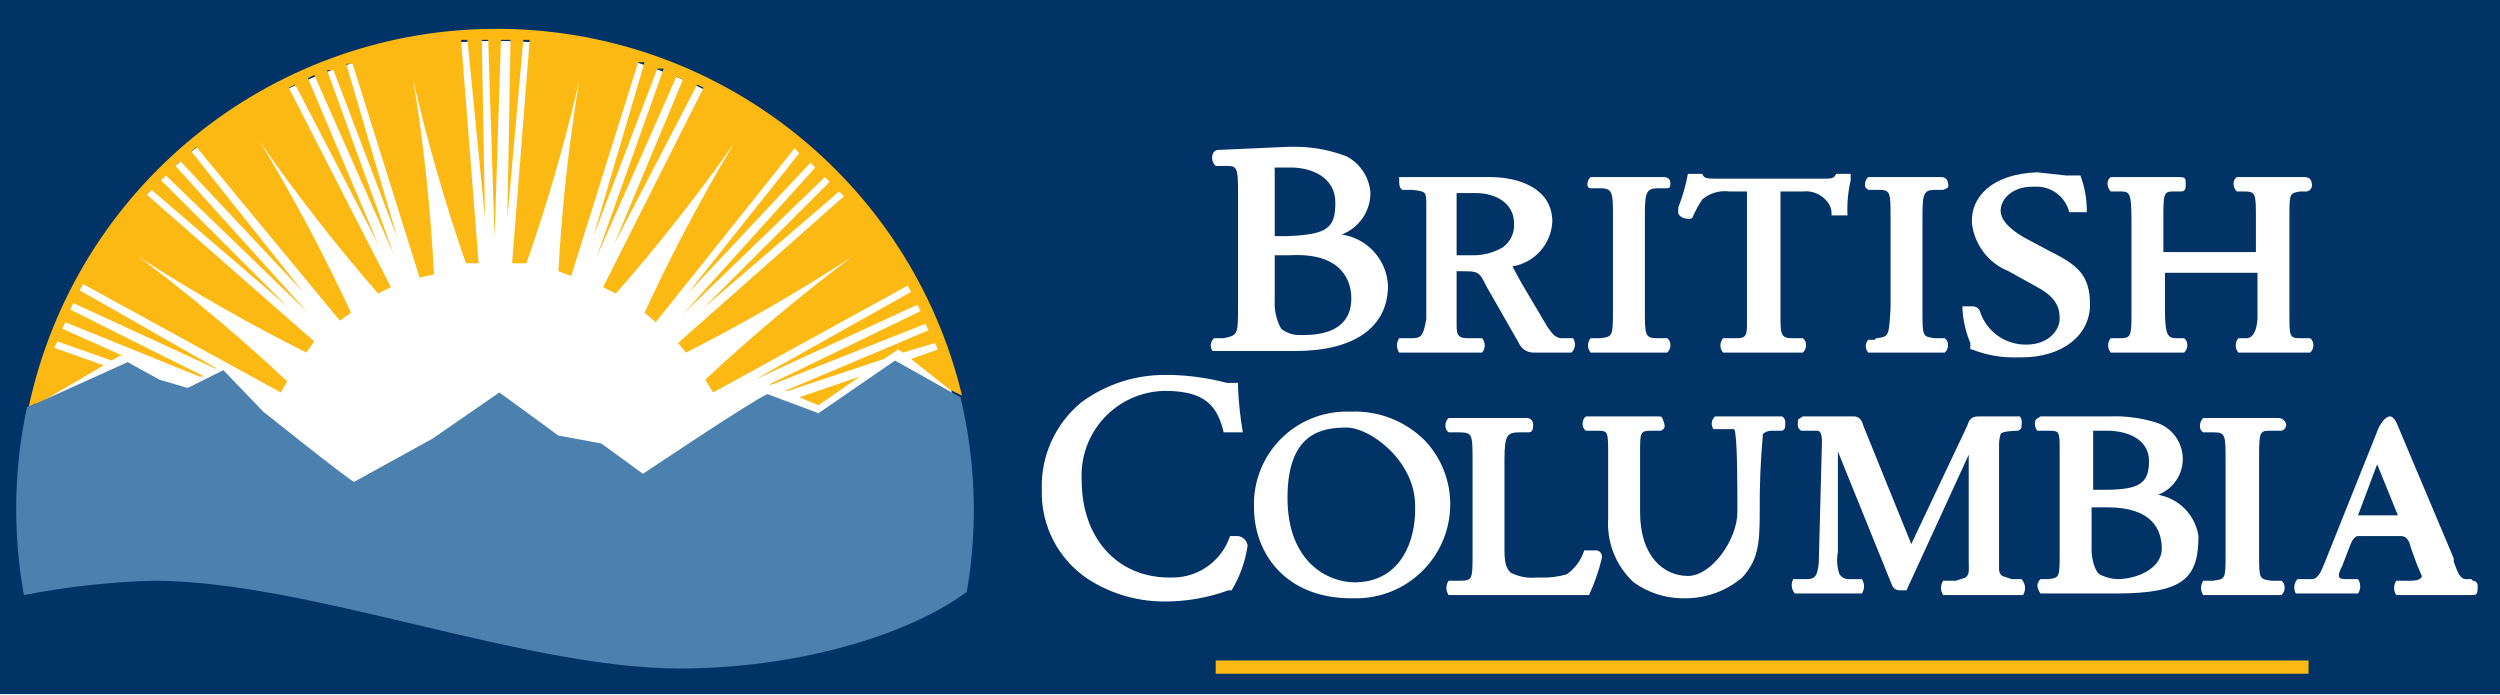
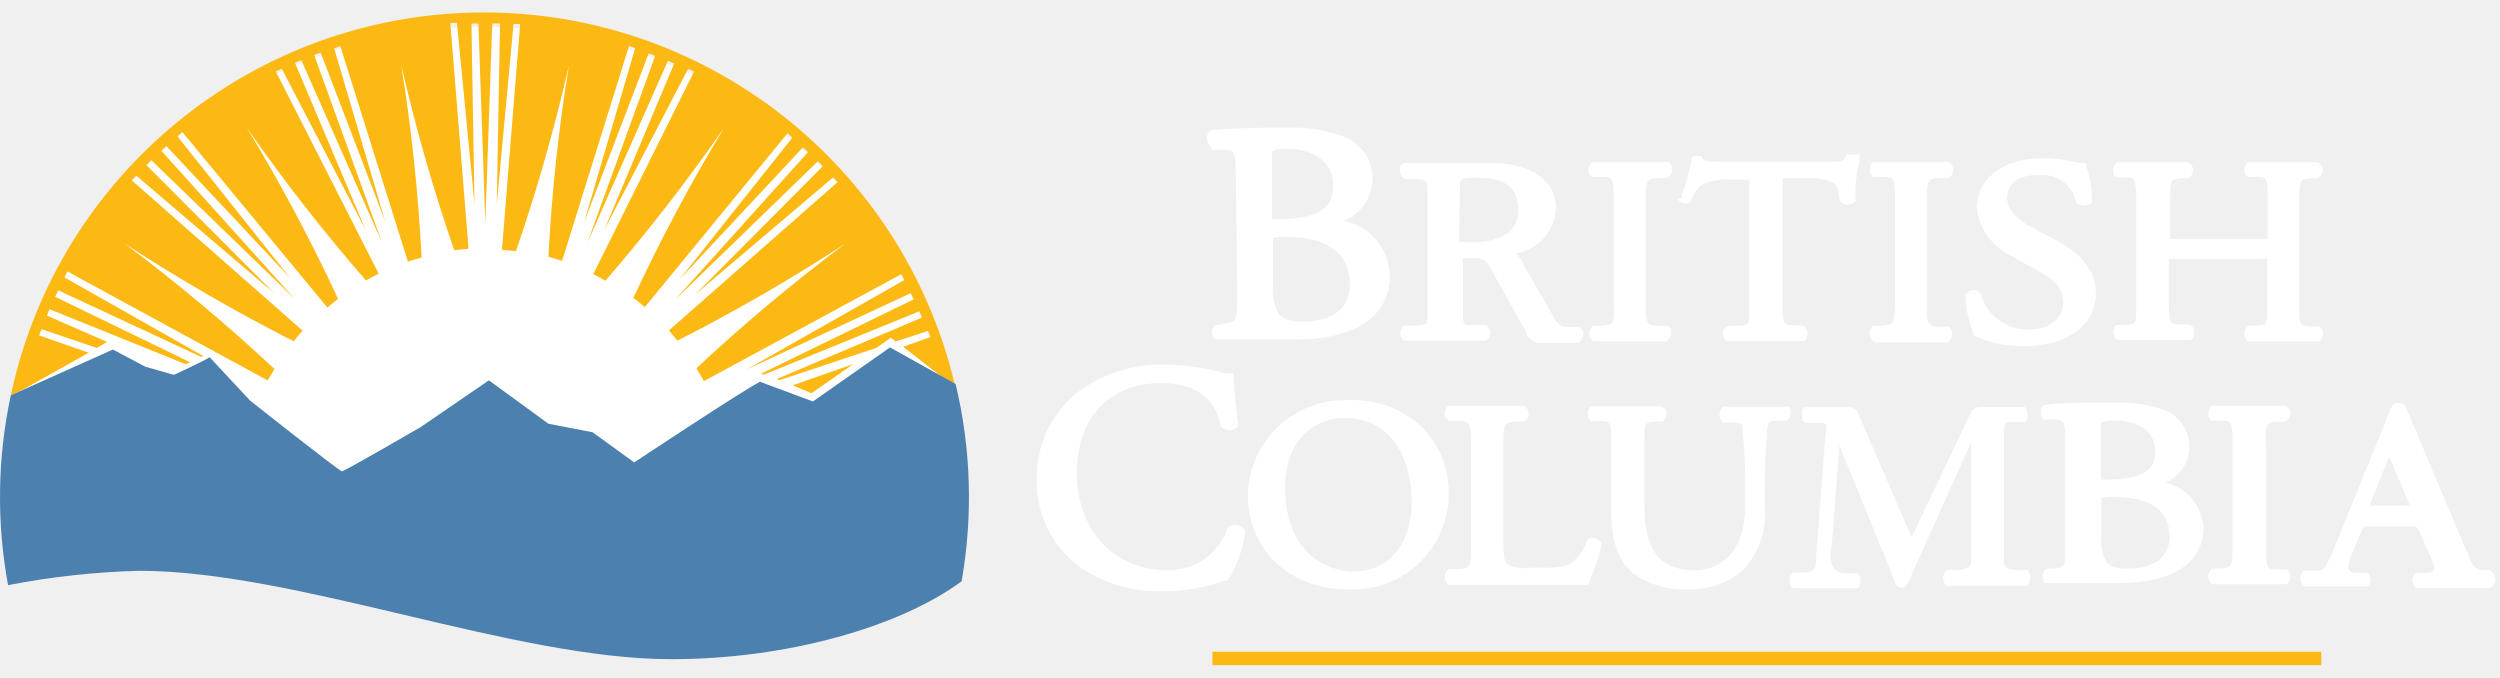
- <svg xmlns="http://www.w3.org/2000/svg" id="Layer_1" data-name="Layer 1" width="156.7" height="43.5">
+ <svg xmlns="http://www.w3.org/2000/svg" id="Layer_2" data-name="Layer 2" viewBox="0 0 155 42">
  <defs>
-     <style>.cls-2{fill:#fdb913}.cls-3{fill:#fff}</style>
+     <style>.cls-1{fill:#fdb913;}.cls-2{fill:#fff;}.cls-3{fill:#4c81af;}.cls-4{fill:none;}</style>
  </defs>
-   <path fill="#013366" d="M0 0h156.7v43.5H0z" />
-   <path class="cls-2" d="M76.2 41.4h68.5v.83H76.2z" />
-   <path class="cls-3" d="M8.6 35.1c9.7 0 23.2 5.5 33 5.5 7 0 13.8-1.9 17.7-4.6A29.6 29.6 0 10.8 36a48.4 48.4 0 017.8-.9z" transform="translate(1 .7)" />
-   <path class="cls-2" d="M50.1 24.9l1.2.5 2.6-1.8-3.8 1.3z" />
-   <path class="cls-2" d="M5.5 22.2l-3.1-1.1.2-.4L6 21.9l.5-.3h.2l-3.8-1.7.2-.4 8.4 3.4h.3l-8.4-4.2.2-.4 8.9 4.1h.1L4 17.5l.2-.4 12.4 6.8.4-.7a110.7 110.7 0 00-9.3-7.8 110.3 110.3 0 0010.5 6l.5-.7-10.5-9.2.3-.3 8.5 7.3-7.9-7.9.3-.3 8.9 8.6L10 9.7l.3-.3 7.7 8.2-7-8.8.3-.3 9 10.9.7-.5a110.1 110.1 0 00-5.7-10.7 110.3 110.3 0 007.4 9.5l.8-.4-6.4-12.5.4-.2 5.2 10-4.4-10.4.4-.2 5 11.3-4.2-11.6h.4l4 10.5-3.2-10.9h.4l4.2 13.4.9-.2a110.2 110.2 0 00-1.3-12.2 110.4 110.4 0 003.3 11.5h.8l-1.1-14h.4L29.4 13l-.2-11.2h.4l.4 12.4.4-12.4h.6L30.8 13l1-11.2h.4l-1.1 14h.9a110.5 110.5 0 003.3-11.4A111.1 111.1 0 0034 16.3l.8.3L39 3.2h.4l-3.2 10.9 4-10.5h.4l-4.2 11.8 5-11.3.4.2-4.3 10.3 5.2-10 .4.2-6.3 12.5.8.4A110.6 110.6 0 0045 8.3a111.1 111.1 0 00-5.6 10.6l.7.6 8.7-10.9.3.3-7 8.8 7.7-8.2.3.3-8.3 9.2 8.9-8.6.3.3-7.9 7.9 8.5-7.3.3.3-10.4 9.2.5.6a110.5 110.5 0 0010.4-6 110.6 110.6 0 00-9.2 7.7l.5.8 12.2-6.7.2.4-9.8 5.5 10.2-4.7.2.4-9.5 4.6h.2l9.6-3.8.2.4-9 3.8h.2l6-2 .9-.6.3.2 2-.6.2.4-1.7.6 2.4 1.9.8.4a30 30 0 00-58.5.7l.4-.2h.2z" transform="translate(1 .7)" />
-   <path d="M.5 36.6a49.3 49.3 0 018.1-.9c9.7 0 23.2 5.5 33 5.5 7.2 0 14.2-2 18-4.8a30.2 30.2 0 00-.4-12.2l-4.1-2.3-4.8 3.3-3.2-1.2c-1.1.5-7.8 5-7.8 5l-2.6-1.9-2.7-.5-3.7-2.7-4.2 2.9-4.9 2.7c-.2 0-5.7-4.4-5.7-4.4L13 22.5l-2.2 1.1h-.1L9 23.1 7 22 .8 24.8H.7a30.2 30.2 0 00-.2 11.8z" transform="translate(1 .7)" fill="#4c81af" />
-   <path class="cls-3" d="M99.3 20.5h-.6a.7.7 0 000 .9h4.8a.6.6 0 00.2-.5.5.5 0 00-.2-.4h-.6c-.8 0-.8-.2-.8-1.8v-5.6c0-1.6 0-2 .8-2h.5c.2 0 .3 0 .3-.3s-.2-.4-.4-.4h-4.6a.6.6 0 00-.2.5.2.2 0 00.2.2h.6c.8 0 .8.3.8 1.8v5.7c0 1.8 0 1.8-.8 1.9zm-11.9 0h-.7a.8.8 0 000 .9h5.2a.7.7 0 000-.9H91c-.7 0-.7-.3-.7-1v-3.2h.2c1.2 0 1.2 0 1.7 1l2 3.5a1 1 0 00.9.6h2.4a.7.7 0 00.1-.9h-.8c-.4-.1-.5-.3-.8-.7l-1.6-2.7-.6-1.1a3 3 0 002.5-2.8c0-2.1-2.1-2.8-3.9-2.8h-5.7v.2c0 .2 0 .5.2.6h.6c.9.1.9.1.9 1v7.1c-.2 1.1-.3 1.2-1 1.2zm2.9-9.1h1.2c1.2 0 2.4.6 2.4 1.9a1.7 1.7 0 01-.7 1.5 3.6 3.6 0 01-1.9.5h-1zm63.6 24.2h-.4c-.4-.1-.5-.6-.7-1.1v-.2l-3.5-8.3s-.2-.6-.5-.6-.6.5-.7.7l-3.4 8.5c-.2.5-.4 1-.8 1h-.9a.8.8 0 00-.1.9h3.9a.8.8 0 000-.9h-.7c-.5 0-.5-.1-.5-.3a1.9 1.9 0 01.2-.5l.5-1.3s.2-.6.5-.6h2.7c.5 0 .6.7.6.7l.4 1.1.3.7c0 .1-.1.3-.7.3h-.9a.8.8 0 000 .9h4.8c.3 0 .3-.2.3-.6a.3.3 0 00-.3-.3zm-4.7-4h-2.4l1.2-3.2 1.3 3.2zm-45-18.9a.6.6 0 00.5.3s.3.1.4-.1a6.5 6.5 0 01.6-1.1 2.2 2.2 0 011.7-.5h1.1v8.2c0 .7 0 1-.6 1h-.9a.7.7 0 000 .9h5a.6.6 0 00.2-.5.5.5 0 00-.2-.4h-.7c-.7 0-.7-.3-.7-1.5v-7.7h1.4a1.7 1.7 0 011.5.6 1.2 1.2 0 01.3.9h1a8.1 8.1 0 01.2-2.2v-.4h-.9c-.2.3-.2.3-1 .3h-6.3c-.8 0-1 0-1.1-.3h-.9a12.4 12.4 0 01-.6 2.1 1.7 1.7 0 000 .4zm18.3 8.5h.1a7.1 7.1 0 002.9.5h.2c2.6 0 4.3-1.4 4.3-3.3s-.8-2.5-2.6-3.4l-1.5-.8c-.7-.4-1.5-1-1.5-1.7s.7-1.5 2-1.5h.3a2.1 2.1 0 012 1.6h1.1v-.2a6.3 6.3 0 00-.4-2.1h-.9l-1.8-.2c-2.9.1-4.2 1.6-4.1 3.2a3.7 3.7 0 002.3 3l1.8 1c1.3.7 1.4 1.4 1.4 2s-.6 1.6-2.1 1.6a3 3 0 01-2.9-2.1.5.5 0 00-.4-.3h-.7a6.4 6.4 0 00.5 2.3zm-6-.6h-.4a.6.6 0 000 .8h4.8a.6.6 0 00.2-.5.5.5 0 00-.2-.4h-.6c-.8-.1-.8-.1-.8-1.7v-5.6c0-1.7 0-2 .8-2h.5c.2-.1.4-.1.3-.4a.4.4 0 00-.4-.4h-4.6a.6.6 0 00-.2.5c0 .2.1.2.2.3h.6c.8 0 .8.1.8 1.8v5.6c-.1 1.8-.1 1.8-.9 1.9zm14.8-9.3h.6c.6 0 .7.1.7 1.8v6.1c0 1.2-.1 1.3-.7 1.3h-.6a.7.7 0 000 .9h4.6a.6.6 0 00.2-.5.5.5 0 00-.2-.4h-.5c-.5 0-.7-.2-.7-1.7v-2.2a1.1 1.1 0 010-.2h5.8v2.8s0 1.3-.7 1.3h-.5a.7.7 0 000 .9h4.5a.6.6 0 00.2-.5.5.5 0 00-.2-.4h-.6c-.7 0-.7-.1-.7-1.6V13c0-1.6 0-1.6.7-1.7h.4a.4.4 0 00.3-.5.4.4 0 00-.4-.4h-4.3a.5.5 0 00-.2.4.7.7 0 00.2.5h.4c.8 0 .8.1.8 1.7v2.1h-5.8v-2c0-1.6 0-1.8.6-1.8h.5c.3 0 .3-.2.3-.5s0-.4-.4-.4h-4.3a.5.5 0 00-.2.4.7.7 0 00.2.5zm10.2 15h.5a.4.4 0 00.3-.4.5.5 0 00-.5-.4h-4.7a.7.7 0 00-.2.6.4.4 0 00.2.3h.6c.8 0 .8.1.8 1.9V34c0 1.6 0 1.6-.8 1.7h-.6a.8.8 0 000 .9h4.9a.6.6 0 00.2-.5.5.5 0 00-.2-.4h-.6c-.8-.1-.8-.1-.8-1.7v-5.8c0-1.7 0-1.9.6-1.9zm-42.4 7.5h-.8a2.9 2.9 0 01-1.1 1.5 5.3 5.3 0 01-1.7.2h-.2a2.9 2.9 0 01-1.6-.3c-.2-.2-.4-.4-.4-1.4v-5.7c0-1.6.2-1.7 1-1.7h.5c.2 0 .3-.1.3-.5a.4.4 0 00-.4-.4h-4.9a.6.6 0 00-.2.5.5.5 0 00.2.4h.6c.9 0 .9.1.9 1.8V34c0 1.6 0 1.7-.8 1.7h-.7a.8.8 0 000 .9h8.8a12.3 12.3 0 00.8-2.3.4.4 0 00-.3-.5zm-10.8-6.9a6.2 6.2 0 00-4.6-1.8h-.3a5.8 5.8 0 00-5.8 6c0 2.9 2 5.7 6.1 5.7h.2a5.9 5.9 0 006-5.8 5.8 5.8 0 00-1.6-4.1zm-4.4 8.9c-1.6 0-4.2-1.2-4.2-5.3s2.2-4.4 3.7-4.4 4.3 2.1 4.3 4.9v.5c-.1 2.2-1.2 4.3-3.8 4.3zm41.8-.2h-.6l-.6-.2a.5.5 0 01-.2-.4v-7.7a2.4 2.4 0 01.1-.8c.1-.2 1.1-.2 1.1-.2s.2-.1.2-.2.1-.5-.1-.7H123c-.5 0-.6.3-.7.6l-3.5 7.4-3-7.4c-.1-.4-.3-.6-.6-.6H112l-.3.2c0 .3-.1.5.2.7h1c.2 0 .3.2.3.7l-.2 7.6c-.1.8-.2 1-.8 1h-.8a.8.8 0 00.1.9h4.2a.8.8 0 000-.9h-.8a.7.7 0 01-.6-.3 2.7 2.7 0 01-.1-1.4v-6.3l3.4 8.4a.5.5 0 00.5.3h.4l3.9-8.5v6.8a4.2 4.2 0 010 .5.5.5 0 01-.2.4l-.6.2h-.8a.8.8 0 000 .9h5a.8.8 0 00-.1-1zm-15-10.2h-4.2a.6.6 0 00-.1.8h1.3c.2.3.2 3.5.2 5.2s-1.6 4-3.1 4-3-1.2-3-4v-3.7c0-1.3 0-1.4.7-1.4h.6c.2-.1.3-.2.2-.5s-.1-.4-.3-.4h-4.6a.6.6 0 00-.2.5.5.5 0 00.2.4h.7c.7 0 .7 0 .7 1.6v3.9a5 5 0 001.6 4 5.3 5.3 0 003 1h.3a5.5 5.5 0 003.5-1.3c1-1.1 1.1-2.1 1.1-4.1a49 49 0 01.2-4.9.8.8 0 01.5-.2h.7c.2-.1.2-.2.2-.5a.4.4 0 00-.2-.4zM75.9 9.7c.6 0 .7.1.7 1.5v7.2c0 1.9 0 1.9-.9 2.1h-.6a.6.6 0 00-.1.8h5.2c3.7 0 5.8-1.5 5.8-4.1a3.4 3.4 0 00-2.9-3.2 2.8 2.8 0 001.8-2.6 2.8 2.8 0 00-1.5-2.3 9 9 0 00-3.1-.6h-.5l-4.5.2a.4.4 0 00-.3.3.7.7 0 00.2.7zm7.8 8.3c0 1.9-1.6 2.3-3 2.3h-.2a1.8 1.8 0 01-1.2-.4 3.3 3.3 0 01-.4-1.8v-2.8h.9c3.4-.2 3.9 1.7 3.9 2.7zm-4.8-8.2h1c1.3 0 2.8.6 2.8 2.2s-.5 2-3 2.1h-.8V10a.5.5 0 010-.2zm-2.3 23.1h-.5a3.8 3.8 0 01-3.6 2.6h-.2c-3.3 0-5.5-2.5-5.5-6.1a5.3 5.3 0 015.2-5.6c2.5 0 3.3.9 3.7 2.6h1.2a22.2 22.2 0 01-.3-2.8v-.3h-.7a15.3 15.3 0 00-3.5-.5H72a8.8 8.8 0 00-5.2 1.7 6.8 6.8 0 00-2.5 5.5 6.5 6.5 0 002.9 5.6 8.8 8.8 0 004.7 1.4h.3a11.7 11.7 0 003.2-.5l.6-.2h.2a7.5 7.5 0 001-2.8.7.7 0 00-.6-.6zm57.7-2.6a2.4 2.4 0 00-.1-4.5 8.8 8.8 0 00-3-.4h-4.3l-.3.2a.7.7 0 00.1.7h.8c.6 0 .6.1.6 1.3v6.3c0 1.6 0 1.6-.7 1.7h-.5a.6.6 0 00-.2.4 1 1 0 00.2.5h4.7c4.2 0 5.2-.9 5.2-3.6a3.1 3.1 0 00-2.6-2.6zm-4.1-4h.9c1.2 0 2.6.5 2.6 1.9s-.6 1.8-2.8 1.8h-.7v-3.7zm.4 9c-.3-.2-.5-1-.5-1.5v-2.7h1c2.8 0 3.4 1.4 3.4 2.6s-1.5 1.9-2.8 1.9a2.7 2.7 0 01-1.1-.3z" transform="translate(1 .7)" />
-   <path fill="none" d="M116.9 36.6h.6v.62h-.6z" />
+   <rect class="cls-1" x="75.17" y="40.41" width="68.75" height="0.83" />
+   <path class="cls-2" d="M8.6,34.81c9.73,0,23.2,5.48,33,5.48,7,0,13.78-1.86,17.65-4.6A29.62,29.62,0,0,0,.75,26.37a29.18,29.18,0,0,0-.37,4.37,30.18,30.18,0,0,0,.41,4.93A47.74,47.74,0,0,1,8.6,34.81Z" />
+   <polygon class="cls-1" points="49.14 23.89 50.31 24.38 52.91 22.57 49.14 23.89" />
+   <path class="cls-1" d="M5.5,21.87,2.42,20.79l.16-.38L6,21.57H6l.46-.26.18-.11L2.91,19.57l.16-.4,8.44,3.41.28-.12L3.42,18.4,3.61,18l8.87,4.13.12-.06L4,17.2l.18-.37L16.6,23.59c.1-.19.32-.53.42-.71a111,111,0,0,0-9.28-7.77,113.32,113.32,0,0,0,10.47,6.05c.19-.24.35-.43.55-.66L8.17,11.18l.28-.29L17,18.18,9.08,10.24l.3-.31,8.89,8.6L10,9.34l.32-.28L18,17.25l-7-8.8.3-.27,9,10.89c.23-.2.42-.35.66-.54A108.16,108.16,0,0,0,15.29,7.9a110.83,110.83,0,0,0,7.4,9.49c.26-.15.52-.29.79-.42h0L17.1,4.43l.37-.17,5.2,10L18.29,3.9l.39-.17,5,11.3L19.48,3.41l.4-.15,4,10.46L20.72,3l.38-.14,4.19,13.36h0c.28-.09.56-.18.85-.25A110.55,110.55,0,0,0,24.87,4a112.62,112.62,0,0,0,3.29,11.51l.89-.09h0l-1.13-14h.41l1.09,11.24L29.23,1.46h.43l.43,12.36.43-12.36H31l-.2,11.21L31.84,1.49h.41l-1.13,14h0l.87.08a111.67,111.67,0,0,0,3.28-11.5A109.45,109.45,0,0,0,34,15.92l.85.25L39,2.85l.38.14L36.22,13.77l4-10.46.4.15L36.41,15.07l5-11.3.39.17L37.46,14.27l5.2-10,.37.17L36.78,17h0c.26.12.51.26.76.4A111.67,111.67,0,0,0,44.9,7.91a110,110,0,0,0-5.63,10.56c.24.18.48.37.71.57L48.83,8.26l.3.27-7,8.8,7.65-8.19.32.29-8.28,9.19L50.71,10l.3.31L43.1,18.26,51.65,11l.28.29L41.47,20.49h0c.18.2.36.41.53.63a111.56,111.56,0,0,0,10.39-6,109.27,109.27,0,0,0-9.21,7.71c.13.21.34.58.46.8L55.88,17l.18.37-9.77,5.54,10.17-4.73.19.38-9.47,4.61.18.06L57,19.3l.16.39-9,3.81.17.07,6-2,.9-.63.3.23,2-.65.16.38-1.7.6,2.41,1.87.79.44a30,30,0,0,0-58.52.7l.11-.05.36-.16.22-.11Z" />
+   <path class="cls-3" d="M.5,36.28a49.21,49.21,0,0,1,8.12-.89c9.73,0,23.2,5.48,33,5.48,7.17,0,14.16-2,18-4.83a30.18,30.18,0,0,0-.37-12.23l-4.07-2.27L50.4,24.89l-3.28-1.22c-1.09.55-7.8,5-7.8,5L36.74,26.8,34,26.27l-3.69-2.69-4.23,2.9s-4.72,2.74-4.88,2.74-5.69-4.38-5.69-4.38L13,22.15c-.43.27-2.17,1.07-2.17,1.07H10.7L9,22.73,7,21.67.78,24.46l-.11.05A30.08,30.08,0,0,0,.5,36.28Z" />
+   <path class="cls-2" d="M131.19,11l0,0,.08,0h.48c.58,0,.7,0,.7,1.7v6.07c0,1.35,0,1.35-.64,1.37h-.49l-.06,0-.07.05a.62.62,0,0,0,0,.83l.06.06.12,0h4.41l.05,0a.58.58,0,0,0,.21-.51.47.47,0,0,0-.2-.41l-.14-.05,0,0h-.49c-.68,0-.75,0-.75-1.67V16.26a1.1,1.1,0,0,1,0-.21H140a3.52,3.52,0,0,1,.57,0,.77.77,0,0,0,0,.19V18.8c0,1.37,0,1.37-.74,1.39h-.37l-.05,0-.1.07a.6.6,0,0,0,0,.84l.06.07.12,0h4.32l0,0a.58.58,0,0,0,.21-.51.49.49,0,0,0-.2-.41l-.06,0-.05,0h-.47c-.69-.07-.69-.07-.69-1.57V12.75c0-1.63,0-1.63.72-1.7h.42a.55.55,0,0,0,.3-.64.39.39,0,0,0-.38-.35h-4.19l-.05,0a.59.59,0,0,0-.21.51.45.45,0,0,0,.2.4l.05,0,.08,0h.35c.76,0,.76,0,.76,1.7V14.6a1,1,0,0,1,0,.2h-5.49a2.36,2.36,0,0,1-.57,0,.67.67,0,0,0,0-.18V12.75c0-1.63,0-1.63.72-1.7h.39a.55.55,0,0,0,.3-.63.41.41,0,0,0-.38-.36h-4.28l-.05,0a.6.6,0,0,0-.21.52A.43.43,0,0,0,131.19,11ZM87.81,20.19h-.73l0,0-.1.05,0,0,0,0a.61.61,0,0,0,0,.82l.06.06.12,0h5l.06-.07a.61.61,0,0,0,0-.84l0,0,0,0-.1-.05,0,0h-.72c-.7,0-.7,0-.7-.89V16.47a2.88,2.88,0,0,1,0-.48h.19c1.17,0,1.17,0,1.72,1l2,3.57,0,.09a1,1,0,0,0,.94.61h2.32l.06-.06c.27-.28.31-.61.11-.81l-.14-.12-.06,0H97c-.38-.07-.54-.35-.77-.78l-.05-.08-1.63-2.84-.06-.1,0-.07a3.68,3.68,0,0,0-.48-.68,3,3,0,0,0,2.46-2.8c0-2.08-2.11-2.81-3.92-2.81H87.22a.45.45,0,0,0-.33.11.3.3,0,0,0-.09.27v.09a.55.55,0,0,0,.14.4.51.51,0,0,0,.38.12h.25c.94.05.94.05.94,1v7.33C88.51,20.13,88.51,20.13,87.81,20.19Zm2.7-8.28c0-.89,0-.89,1.18-.89,1.64,0,2.44.64,2.44,2a1.72,1.72,0,0,1-.74,1.5A3.69,3.69,0,0,1,91.5,15h-.76c-.23,0-.28,0-.28,0Zm43.77,18a2.42,2.42,0,0,0-.14-4.5,8.45,8.45,0,0,0-3-.45h-.27c-1.58,0-2.88,0-4,.13h0a.32.32,0,0,0-.31.25.83.83,0,0,0,.14.67l0,0,.08,0h.63c.54,0,.64.1.64,1.33l0,6.14c0,1.6.07,1.66-.67,1.77h-.35a.31.31,0,0,0-.23.08.51.51,0,0,0-.16.41.58.58,0,0,0,.17.41l.06,0,.11,0h4.41c3.32,0,5.23-1.26,5.23-3.45A3.09,3.09,0,0,0,134.28,29.92Zm-4-3.74h.07a2.27,2.27,0,0,1,.67-.1h.12c1.15,0,2.48.5,2.48,1.89,0,1-.45,1.7-2.68,1.77h-.68V26.31A.26.26,0,0,1,130.28,26.18Zm1.53,9.08h-.19a1.68,1.68,0,0,1-1-.36,2.51,2.51,0,0,1-.33-1.54V30.89a2.39,2.39,0,0,1,.83-.07c2.81,0,3.4,1.34,3.4,2.47C134.49,34.92,133,35.26,131.81,35.26ZM104,12.32v0l0,0a.63.63,0,0,0,.52.29.61.61,0,0,0,.3-.08h0l0,0,0-.05,0,0v0a2.63,2.63,0,0,1,.65-1,3.7,3.7,0,0,1,1.88-.34h1.11V19c0,1.15,0,1.15-.62,1.2h-.62l-.18.06h-.05l0,0a.59.59,0,0,0,0,.84l.06.05.1,0h4.64l.06,0a.58.58,0,0,0,.21-.51.45.45,0,0,0-.21-.41l-.1-.06,0,0h-.54c-.69-.05-.69-.05-.69-1.57v-.09l0-7.21v-.25H112a2.94,2.94,0,0,1,1.78.36,1.83,1.83,0,0,1,.27.94v.08l.06.08a.65.65,0,0,0,.45.19.62.62,0,0,0,.41-.16l.07-.06,0-.13a9.45,9.45,0,0,1,.24-2.4l0-.13.06-.24h-.85l-.06.1,0,.05c-.17.3-.17.3-1,.3h-6.8c-.84,0-1-.05-1.08-.26v0l0,0-.06-.07,0,0,0,0a.75.75,0,0,0-.54,0l0,0,0,0-.06.07,0,0v0a15.59,15.59,0,0,1-.61,2.35l0,0v.14Zm12.69,7.88h-.55l-.06.06a.6.6,0,0,0,0,.85l.1.07,0,.05h4.56l0,0,.09-.05a.63.63,0,0,0,.2-.52.47.47,0,0,0-.22-.4l0,0h-.54c-.81-.05-.81-.05-.81-1.7V12.78c0-1.69,0-1.69.81-1.75h.51a.54.54,0,0,0,.3-.64.39.39,0,0,0-.38-.35h-4.55l0,0a.61.61,0,0,0-.22.54.45.45,0,0,0,.22.39l0,0h.54c.79,0,.8,0,.8,1.75V18.5C117.47,20.11,117.46,20.12,116.66,20.2Zm-17.37,0h-.55l-.06.06a.59.59,0,0,0,0,.85l0,0,0,0,.12.06,0,0h4.46l0,0,.1-.05a.59.59,0,0,0,.21-.51.45.45,0,0,0-.21-.41l0,0h-.55c-.8-.05-.8-.05-.8-1.7V12.78c0-1.69,0-1.69.81-1.75h.51a.55.55,0,0,0,.3-.64.39.39,0,0,0-.38-.35H98.76l-.05,0a.68.68,0,0,0-.22.54.46.46,0,0,0,.23.39l0,0h.54c.79,0,.8,0,.8,1.75V18.5C100.1,20.11,100.09,20.12,99.29,20.2Zm23,.55.09.07a7.12,7.12,0,0,0,2.93.63h.23c2.6,0,4.33-1.27,4.38-3.24,0-1.36-.83-2.45-2.53-3.35l-1.52-.8c-.66-.36-1.45-1-1.45-1.73,0-1,.66-1.48,2-1.48l.25,0a2.08,2.08,0,0,1,2,1.6l0,.08.08.08a.76.76,0,0,0,.43.14.72.72,0,0,0,.4-.12l0,0,.09-.06v-.16a6.47,6.47,0,0,0-.35-2.1l0-.07,0-.12h-.21a2.9,2.9,0,0,1-.59-.09,8.8,8.8,0,0,0-1.83-.22h0c-2.87,0-4.16,1.54-4.16,3.07a3.76,3.76,0,0,0,2.17,3l1.79,1c1.29.71,1.39,1.37,1.39,2s-.64,1.55-2.07,1.55h-.15a3,3,0,0,1-2.87-2.17.5.5,0,0,0-.41-.28h0a.67.67,0,0,0-.5.18l-.06.07,0,.11a6.83,6.83,0,0,0,.54,2.39Zm32.14,14.66-.06-.06h-.64c-.41-.1-.63-.69-.84-1.2l-.1-.23-3.61-8.56a.5.5,0,0,0-.48-.39c-.38,0-.51.36-.56.51L144.71,34a5.43,5.43,0,0,1-.61,1.23.77.77,0,0,1-.43.15h-.83l-.06.06a.61.61,0,0,0,0,.84l.1.08h3.83l.1,0a.6.6,0,0,0,0-.84l-.05,0-.09,0h-.6c-.33,0-.49-.18-.49-.32a2.39,2.39,0,0,1,.22-.81l.53-1.27a2.72,2.72,0,0,0,.12-.25c.09-.23.09-.23.48-.23h2.41c.54,0,.54,0,.7.39,0,.08.08.18.12.28l.57,1.29a2.28,2.28,0,0,1,.21.64c0,.1-.08.28-.57.28h-.57l-.06.06a.57.57,0,0,0,0,.82l.06.06.11,0h4.48l.06-.06A.59.59,0,0,0,154.43,35.41Zm-5.15-4.06H146.9c.39-1,.95-2.39,1.23-3.05.28.65.85,2,1.25,2.95a.36.36,0,0,1,0,.09Zm-38.36-6.13,0,0-.11,0h-4l-.06.06a.62.62,0,0,0,0,.86l.06.06.12,0h.52a.89.89,0,0,1,.53.09,40,40,0,0,1,.19,5.07c0,2.93-1.6,4-3.1,4-2.18,0-3.15-1.23-3.15-4V27.5c0-1.31,0-1.31.65-1.36H103l0,0,.06,0a.55.55,0,0,0,.24-.63.43.43,0,0,0-.41-.32H98.74l-.09,0a.59.59,0,0,0-.21.51.47.47,0,0,0,.21.41l0,0,.08,0h.45c.71,0,.71,0,.71,1.63V31.6c0,2,.46,3.25,1.45,4a5.4,5.4,0,0,0,3,.95h.5a5,5,0,0,0,3.29-1.26,5.21,5.21,0,0,0,1.28-4.05s0-3.85.22-5a.69.69,0,0,1,.48-.16h.49l.09,0h.06l.05,0a.76.76,0,0,0,.21-.43A.52.52,0,0,0,110.92,25.22Zm14.89,10.12H125a1.22,1.22,0,0,1-.61-.14c-.08-.06-.13-.1-.15-.37v0c0-.2,0-.4,0-.52s0-7.07,0-7.16c0-.43,0-.68.07-.87s.28-.12.43-.12h.73l.07,0a.35.35,0,0,0,.16-.33c0-.05,0-.48-.14-.59l-.06,0h-2.62a.66.66,0,0,0-.69.34l-3.67,7.74-3.28-7.61a.57.57,0,0,0-.63-.46H112a.25.25,0,0,0-.28.23c0,.18,0,.66.19.74h.81c.26,0,.41,0,.46.06s.07.31,0,.7l-.58,7.51c0,.79-.06.89-.66,1h-.76l-.06.05a.74.74,0,0,0-.05.87l.13.06h3.85l.14,0,0,0a.74.74,0,0,0,.06-.86l-.06-.06h-.77a1,1,0,0,1-.7-.28,1.57,1.57,0,0,1-.17-1.24l.49-6.42,3.41,8.35,0,.07c.07.16.17.4.44.4a.44.44,0,0,0,.41-.31l0,0s0,0,0,0,0,0,0,0l3.91-8.7V34.3a5.25,5.25,0,0,1,0,.53h0c0,.26-.12.28-.17.33a1.21,1.21,0,0,1-.6.17h-.76l-.06.06a.74.74,0,0,0,0,.86l.06.07h5l.06-.06a.75.75,0,0,0,0-.86ZM75.15,9.3l.09,0h.67c.56,0,.71,0,.71,1.53l.09,7.2c0,1.91,0,1.92-.9,2.05l-.44.09-.06,0,0,0a.65.65,0,0,0,0,.88l0,0h0l.08,0,0,0h4.93c3.72,0,5.85-1.44,5.85-3.95a3.55,3.55,0,0,0-2.86-3.41,2.82,2.82,0,0,0,1.79-2.59,2.76,2.76,0,0,0-1.78-2.63,8.89,8.89,0,0,0-3.14-.56h-.51c-1.9,0-3.33.05-4.49.15a.37.37,0,0,0-.32.31.73.73,0,0,0,.17.7Zm8.55,8.31c0,1.92-1.63,2.33-3,2.33h-.22a1.78,1.78,0,0,1-1.18-.44,3.16,3.16,0,0,1-.38-1.79V14.89a.41.41,0,0,1,0-.12,2.44,2.44,0,0,1,.9-.07C83.2,14.7,83.7,16.52,83.7,17.61ZM78.92,9.34h0a2.57,2.57,0,0,1,.72-.11h.18c1.32,0,2.83.58,2.83,2.24,0,1.24-.5,2-3,2.11h-.44a1.84,1.84,0,0,1-.34,0v-.22l0-3.82A.52.52,0,0,1,78.92,9.34ZM99.09,33.45a.74.74,0,0,0-.36-.09.55.55,0,0,0-.32.09l0,0,0,.07a3.17,3.17,0,0,1-1.12,1.49,4.8,4.8,0,0,1-1.73.18H95A2.63,2.63,0,0,1,93.47,35c-.21-.21-.27-.53-.27-1.52V27.84c0-1.63.06-1.64.8-1.7h.49l0,0a.53.53,0,0,0,.26-.62.4.4,0,0,0-.38-.36H89.85l-.06,0a.67.67,0,0,0-.22.53.48.48,0,0,0,.23.4l0,0h.53c.87.05.87.05.87,1.7v5.79c0,1.63,0,1.63-.76,1.71h-.64l-.06.07a.61.61,0,0,0,0,.84l.06.06.12,0h8.56l.05-.12,0-.05a12.88,12.88,0,0,0,.77-2.32A.4.4,0,0,0,99.09,33.45Zm-22.51-.91a.74.74,0,0,0-.35.1l-.06,0-.06.09a3.81,3.81,0,0,1-3.64,2.61h-.15c-3.27,0-5.55-2.49-5.55-6,0-4.12,2.69-5.59,5.2-5.59,2.08,0,3.33.87,3.71,2.59v.07l.06.07a.73.73,0,0,0,.48.19.7.7,0,0,0,.46-.16l0,0,.08-.07,0-.11v-.05c-.16-1.24-.27-2.4-.27-2.81v-.32h-.37a1,1,0,0,1-.38-.07,15.07,15.07,0,0,0-3.52-.48H72a8.74,8.74,0,0,0-5.19,1.72,6.75,6.75,0,0,0-2.53,5.4,6.51,6.51,0,0,0,2.9,5.59,8.76,8.76,0,0,0,4.69,1.35h.32a11.66,11.66,0,0,0,3.15-.47A4.12,4.12,0,0,1,76,36h.09l.09-.09a7.47,7.47,0,0,0,1-2.84v-.09l0-.12A.79.79,0,0,0,76.58,32.54Zm64.61-6.39h.49a.55.55,0,0,0,.31-.63.41.41,0,0,0-.39-.36h-4.42l-.05,0a.61.61,0,0,0-.22.51.47.47,0,0,0,.21.41l0,0h.53c.75,0,.77,0,.77,1.75v5.72c0,1.61,0,1.62-.79,1.7h-.54l0,.06a.6.6,0,0,0,0,.85l.06.06.11,0h4.47l.05,0a.62.62,0,0,0,.22-.51.49.49,0,0,0-.21-.41l0,0h-.53c-.76,0-.76,0-.76-1.7V27.9C140.42,26.21,140.46,26.21,141.19,26.15Zm-52.92.44a6.18,6.18,0,0,0-4.6-1.78h-.3a6,6,0,0,0-6,6c0,2.85,2.16,5.74,6.3,5.74h.2a5.92,5.92,0,0,0,5.95-5.9A5.79,5.79,0,0,0,88.27,26.59Zm-4.36,8.84c-1.57,0-4.23-1.09-4.23-5.16,0-3.22,2-4.36,3.7-4.36,3.06,0,4.15,2.8,4.15,5.21v.11C87.51,33.15,86.54,35.43,83.91,35.43Z" />
+   <rect class="cls-4" width="155" height="42" />
</svg>
